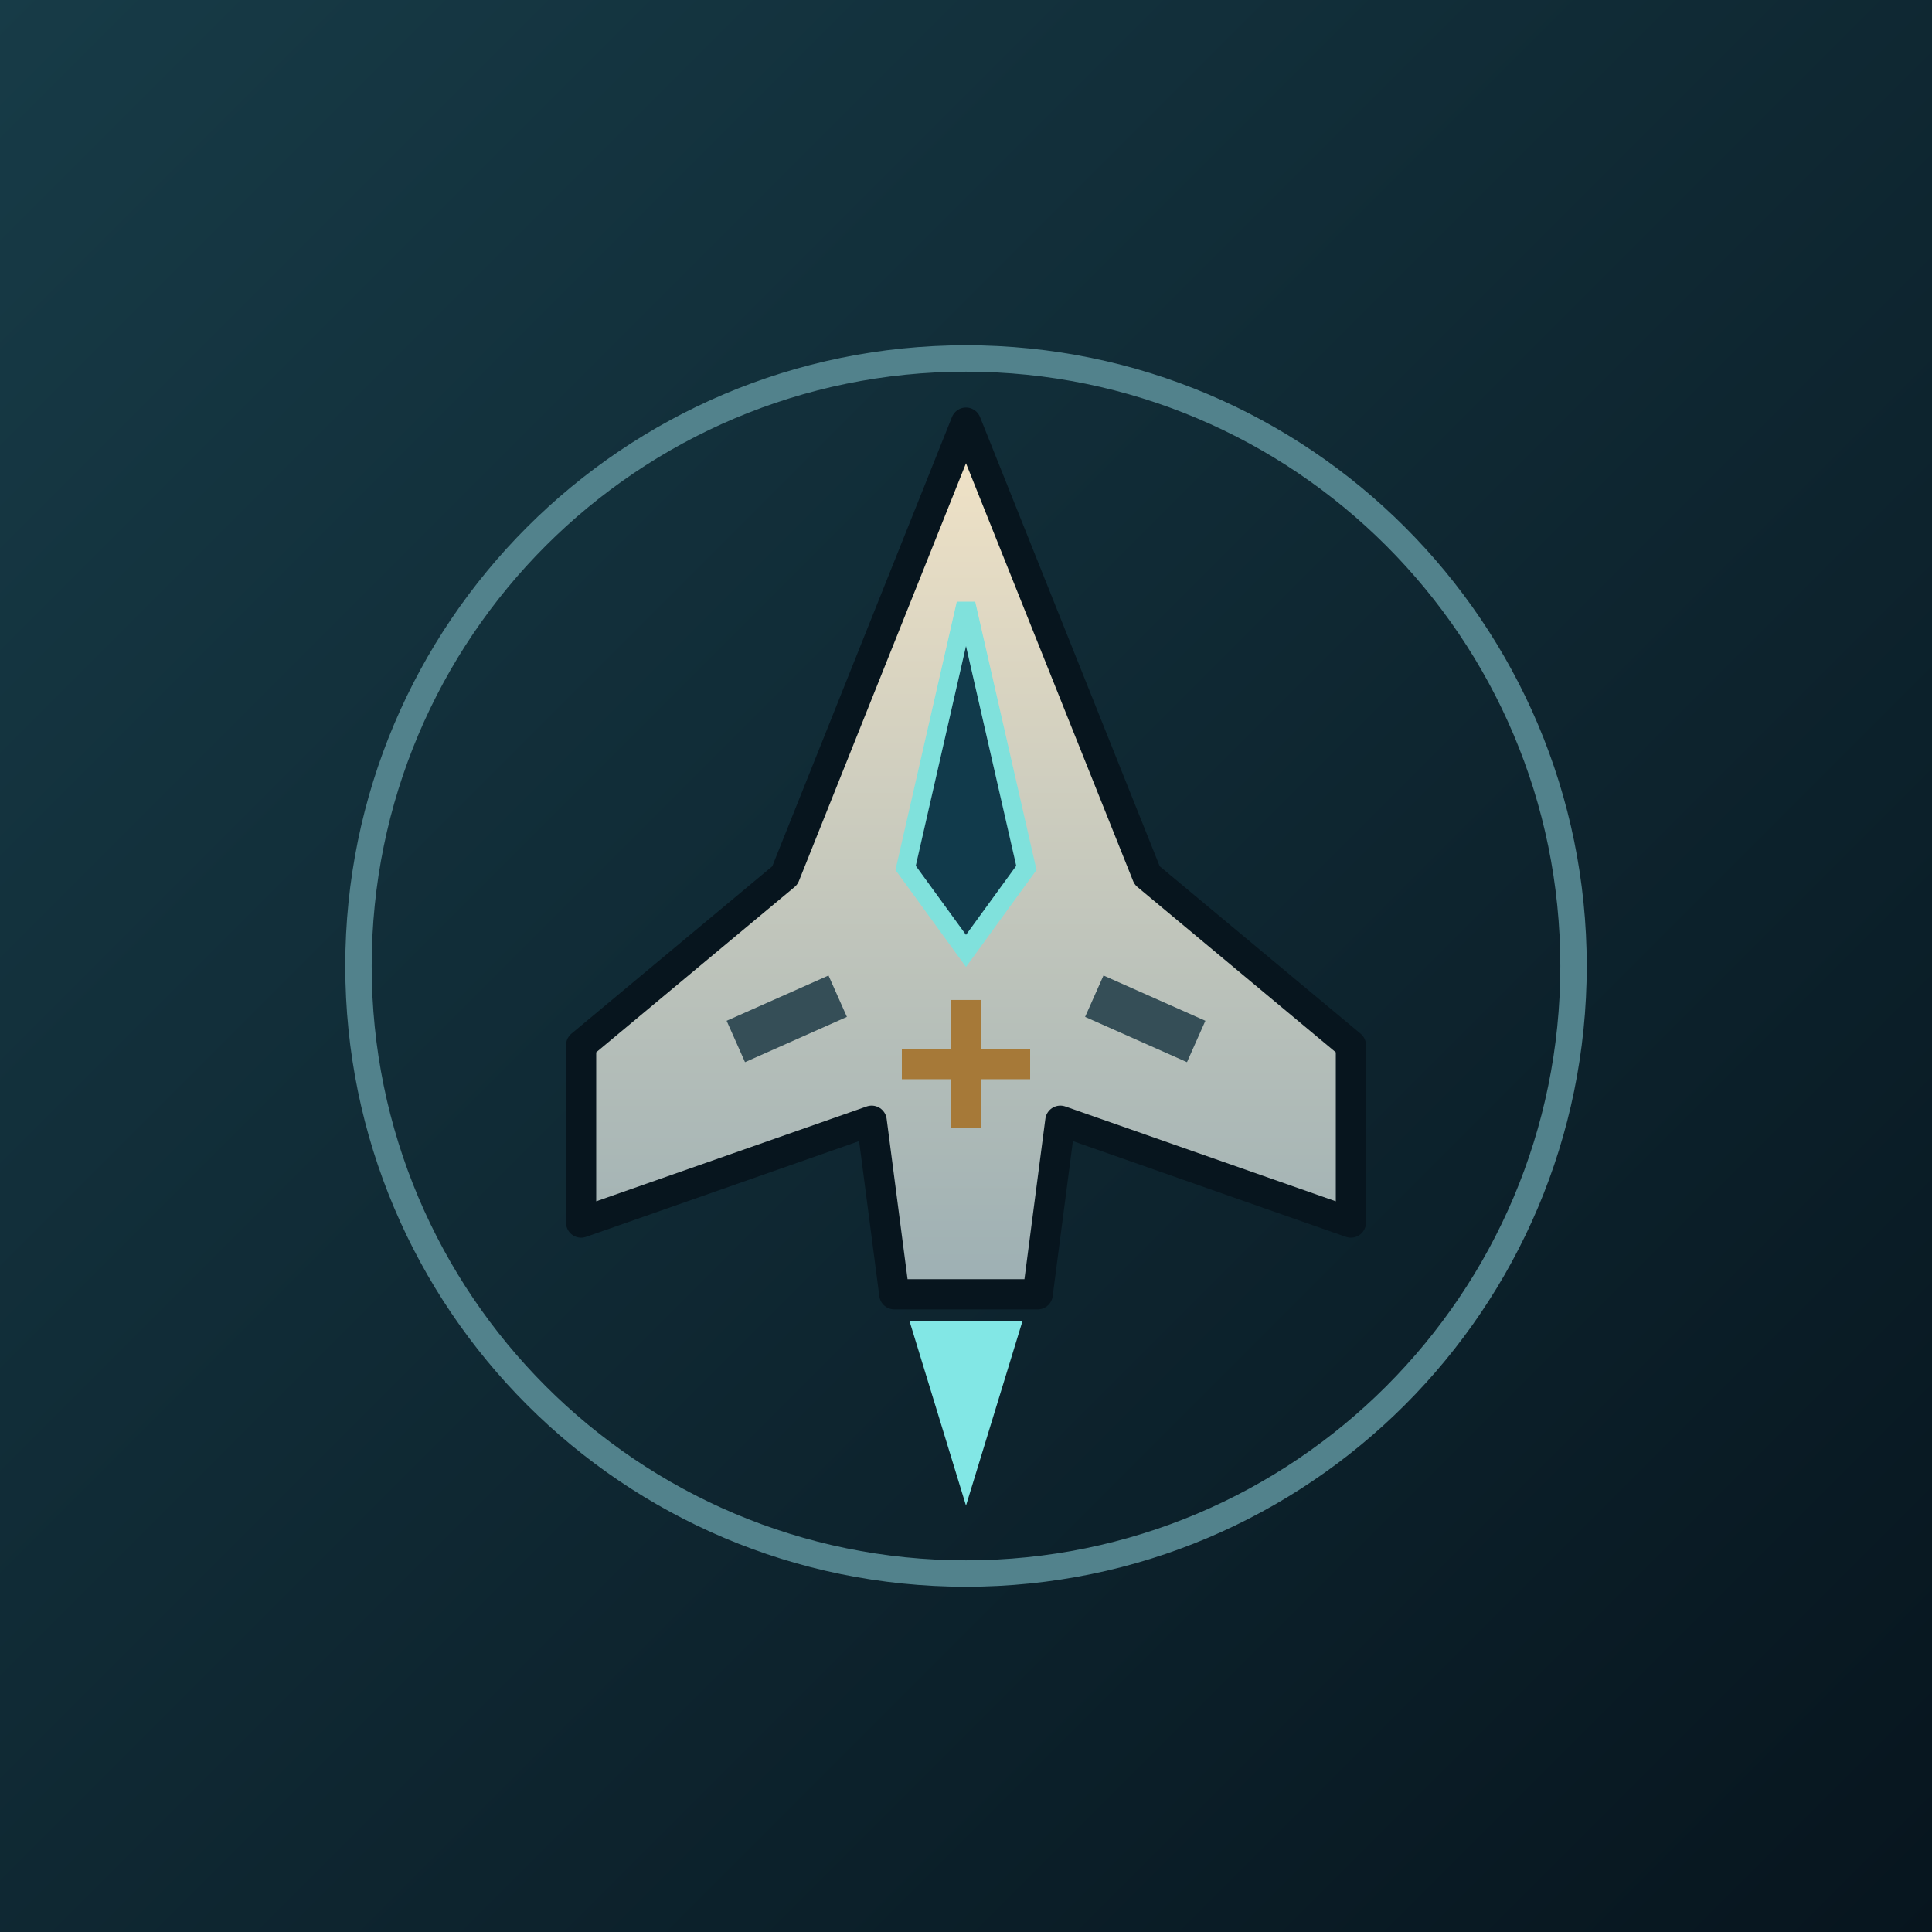
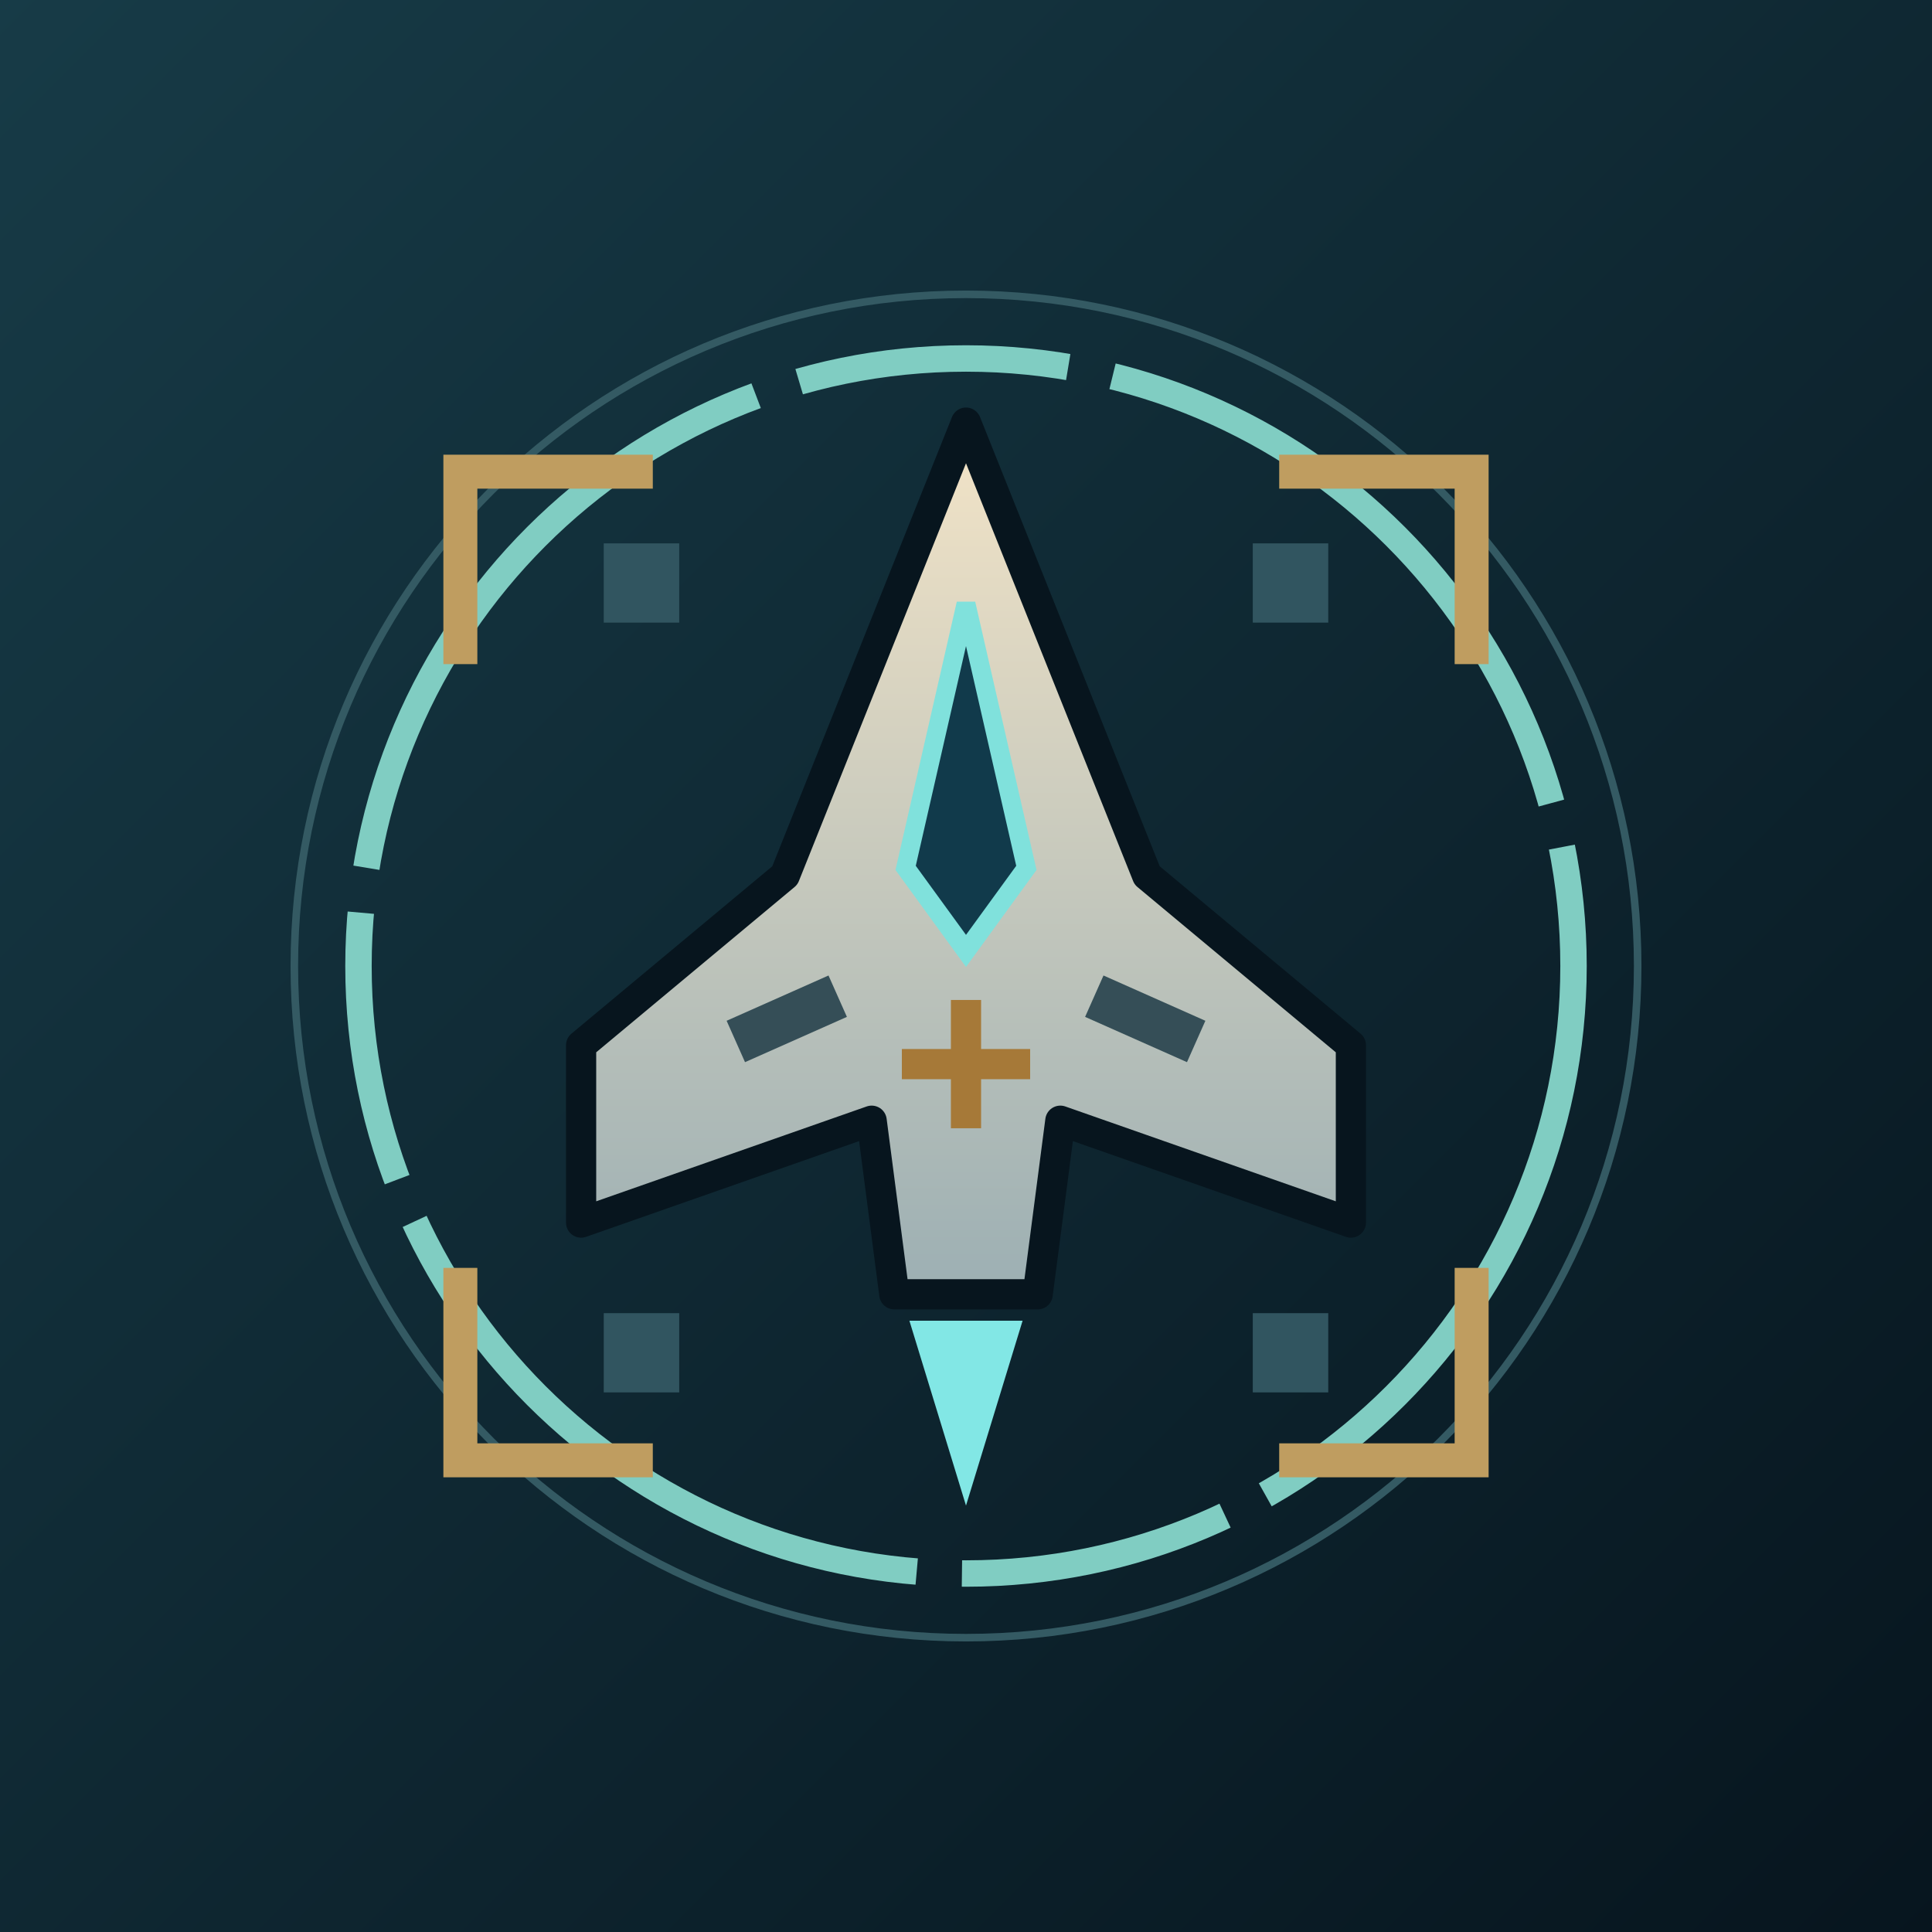
<svg xmlns="http://www.w3.org/2000/svg" width="512" height="512" viewBox="0 0 512 512">
  <defs>
    <linearGradient id="bg" x2="1" y2="1">
      <stop stop-color="#173b47" />
      <stop offset="1" stop-color="#07151e" />
    </linearGradient>
    <linearGradient id="hull" x2="0" y2="1">
      <stop stop-color="#f3e4c7" />
      <stop offset="1" stop-color="#9cafb3" />
    </linearGradient>
  </defs>
  <path fill="url(#bg)" d="M0 0h512v512H0z" />
-   <circle cx="256" cy="256" r="161" fill="none" stroke="#52828c" stroke-width="7" />
+   <circle cx="256" cy="256" r="178" fill="none" stroke="#345a63" stroke-width="2" />
+   <circle cx="256" cy="256" r="161" fill="none" stroke="#80cdc2" stroke-width="7" stroke-dasharray="170 12 72 12" />
+   <path d="M122 176V125h51M339 125h51v51M122 336v51h51M339 387h51v-51" fill="none" stroke="#bf9d60" stroke-width="9" />
+   <path d="M160 144h20v21h-20zm172 0h20v21h-20zM160 348h20v21h-20zm172 0h20v21h-20z" fill="#315560" />
  <path d="M256 112 304 232 358 277 358 324 281 297 275 343 237 343 231 297 154 324 154 277 208 232Z" fill="url(#hull)" stroke="#07151e" stroke-width="8" stroke-linejoin="round" />
  <path d="M256 160 272 230 256 252 240 230Z" fill="#113a4b" stroke="#80e1dc" stroke-width="5" />
  <path d="M241 350 256 399 271 350" fill="#82e7e5" />
  <path d="M195 276 222 264M290 264 317 276" stroke="#354e57" stroke-width="12" />
  <path d="M239 282h34M256 265v34" stroke="#a67938" stroke-width="8" />
</svg>
